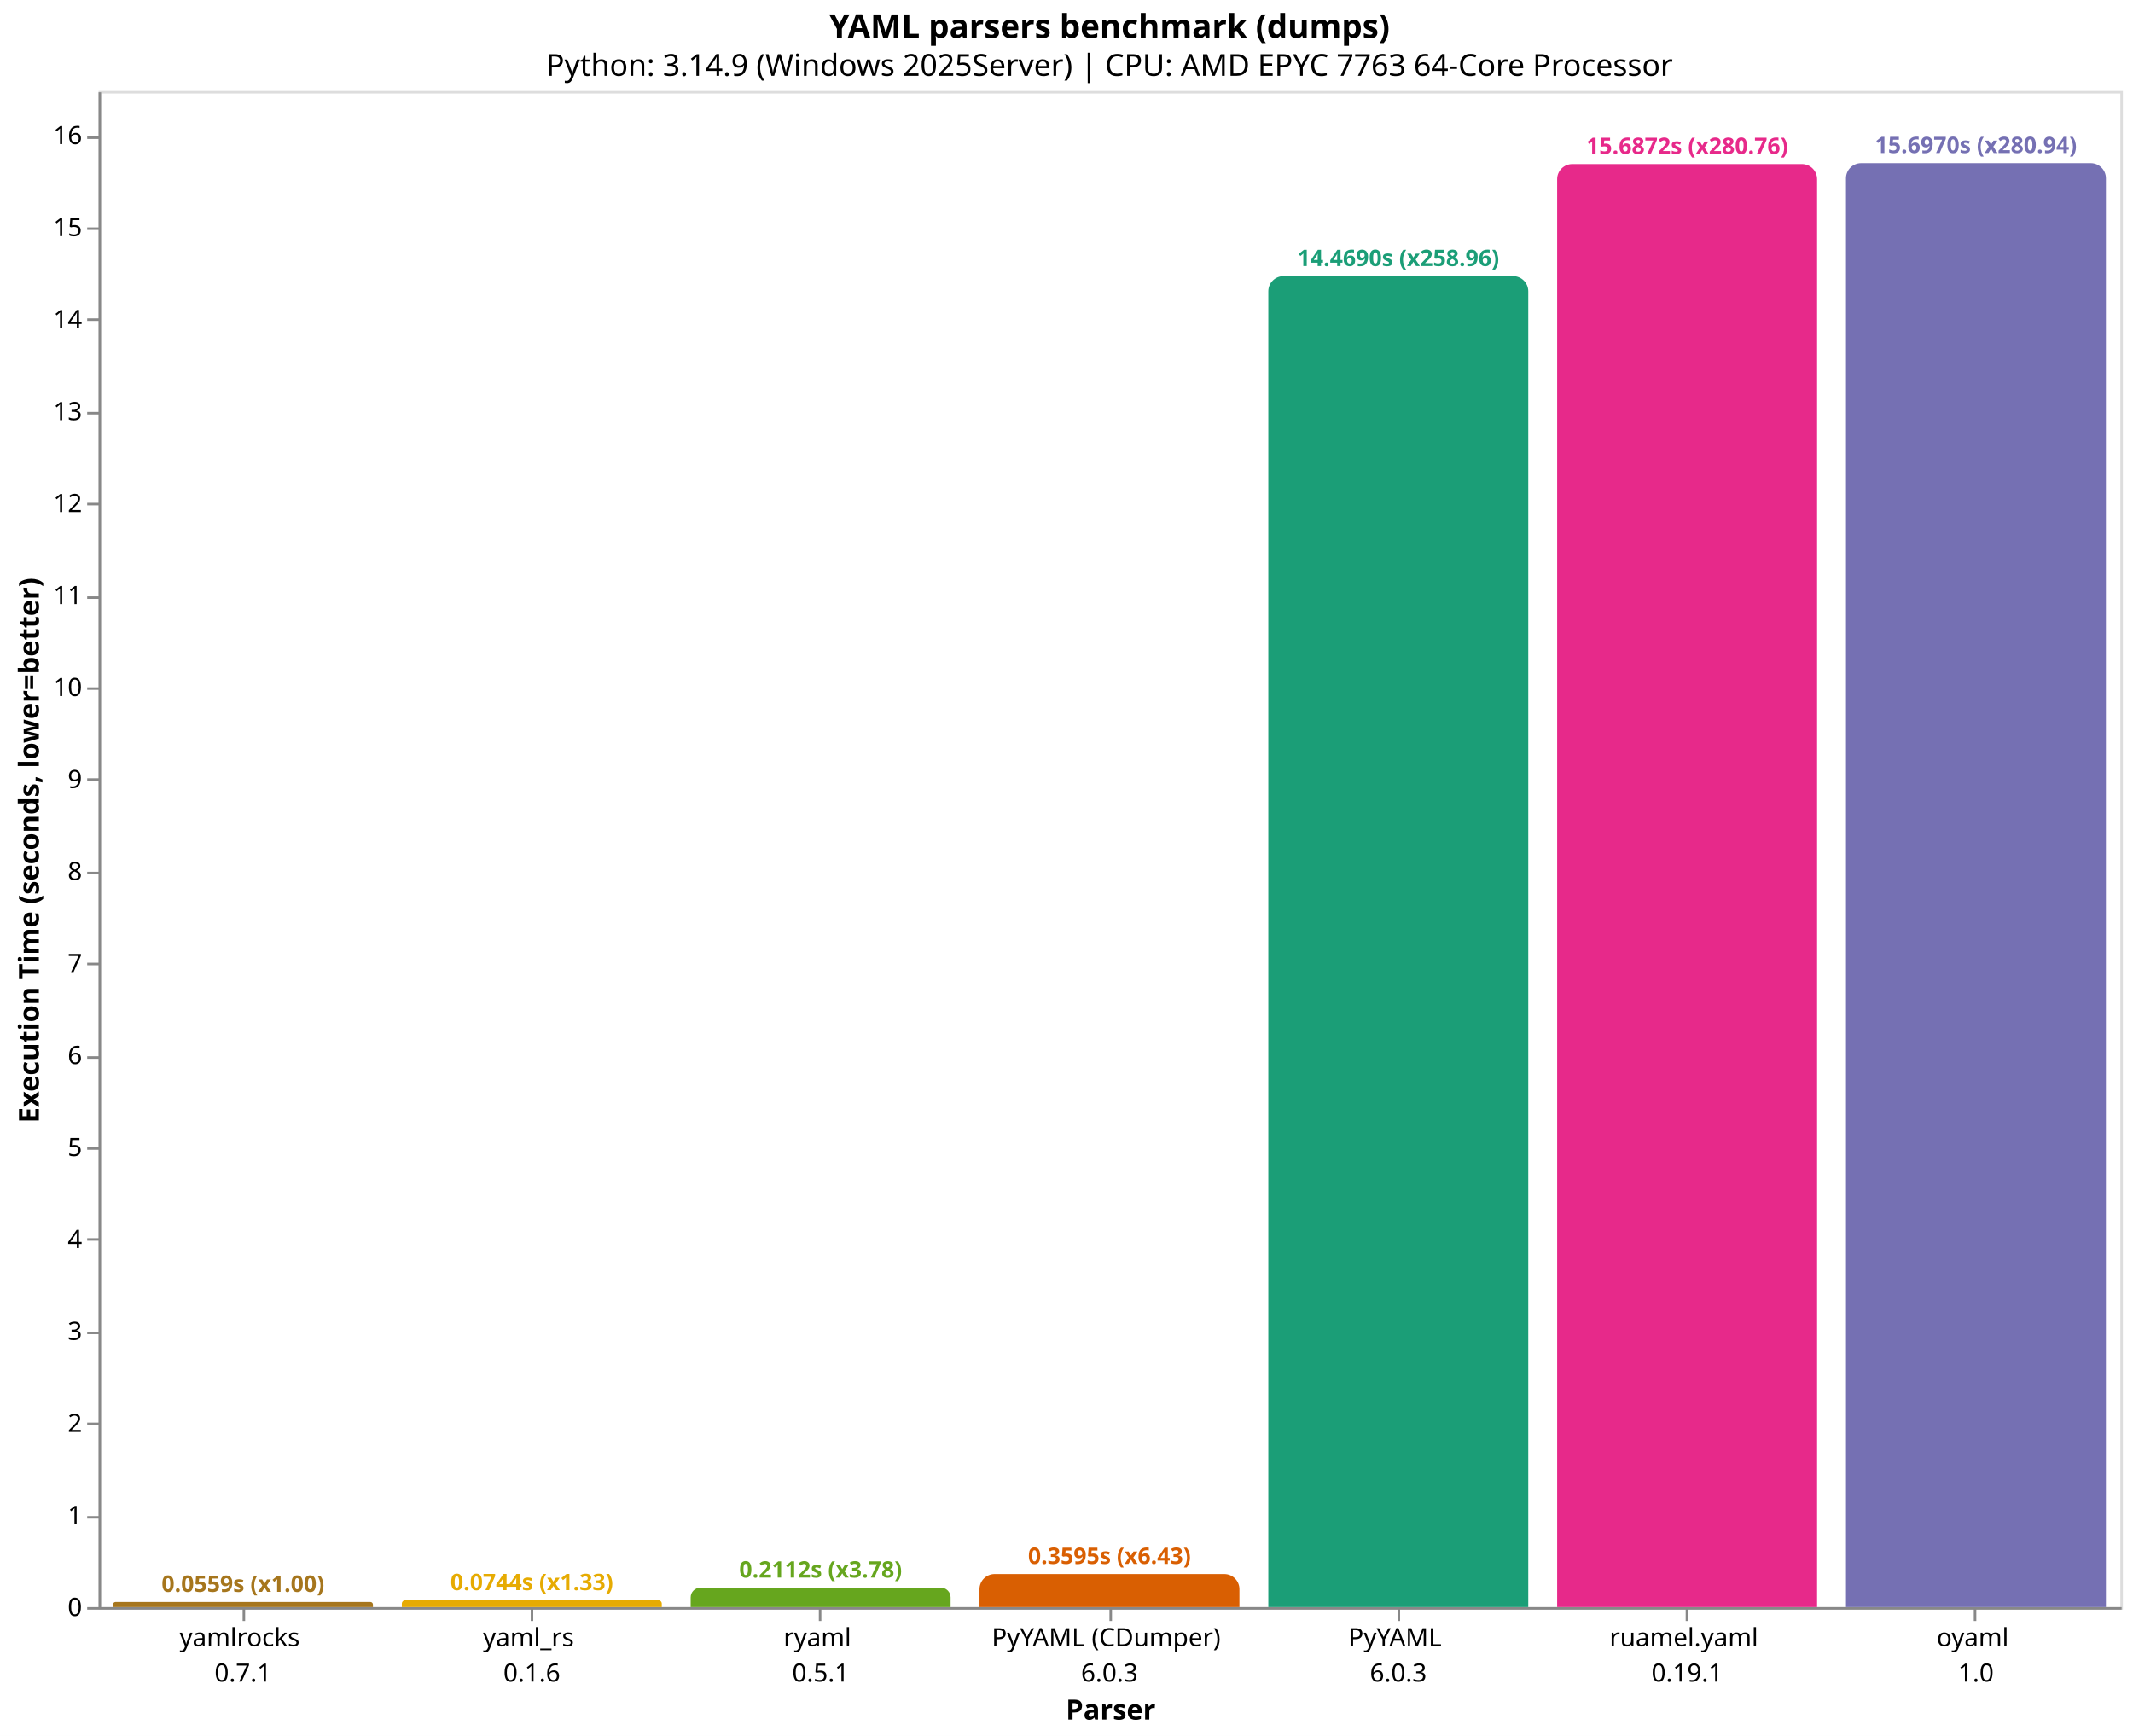
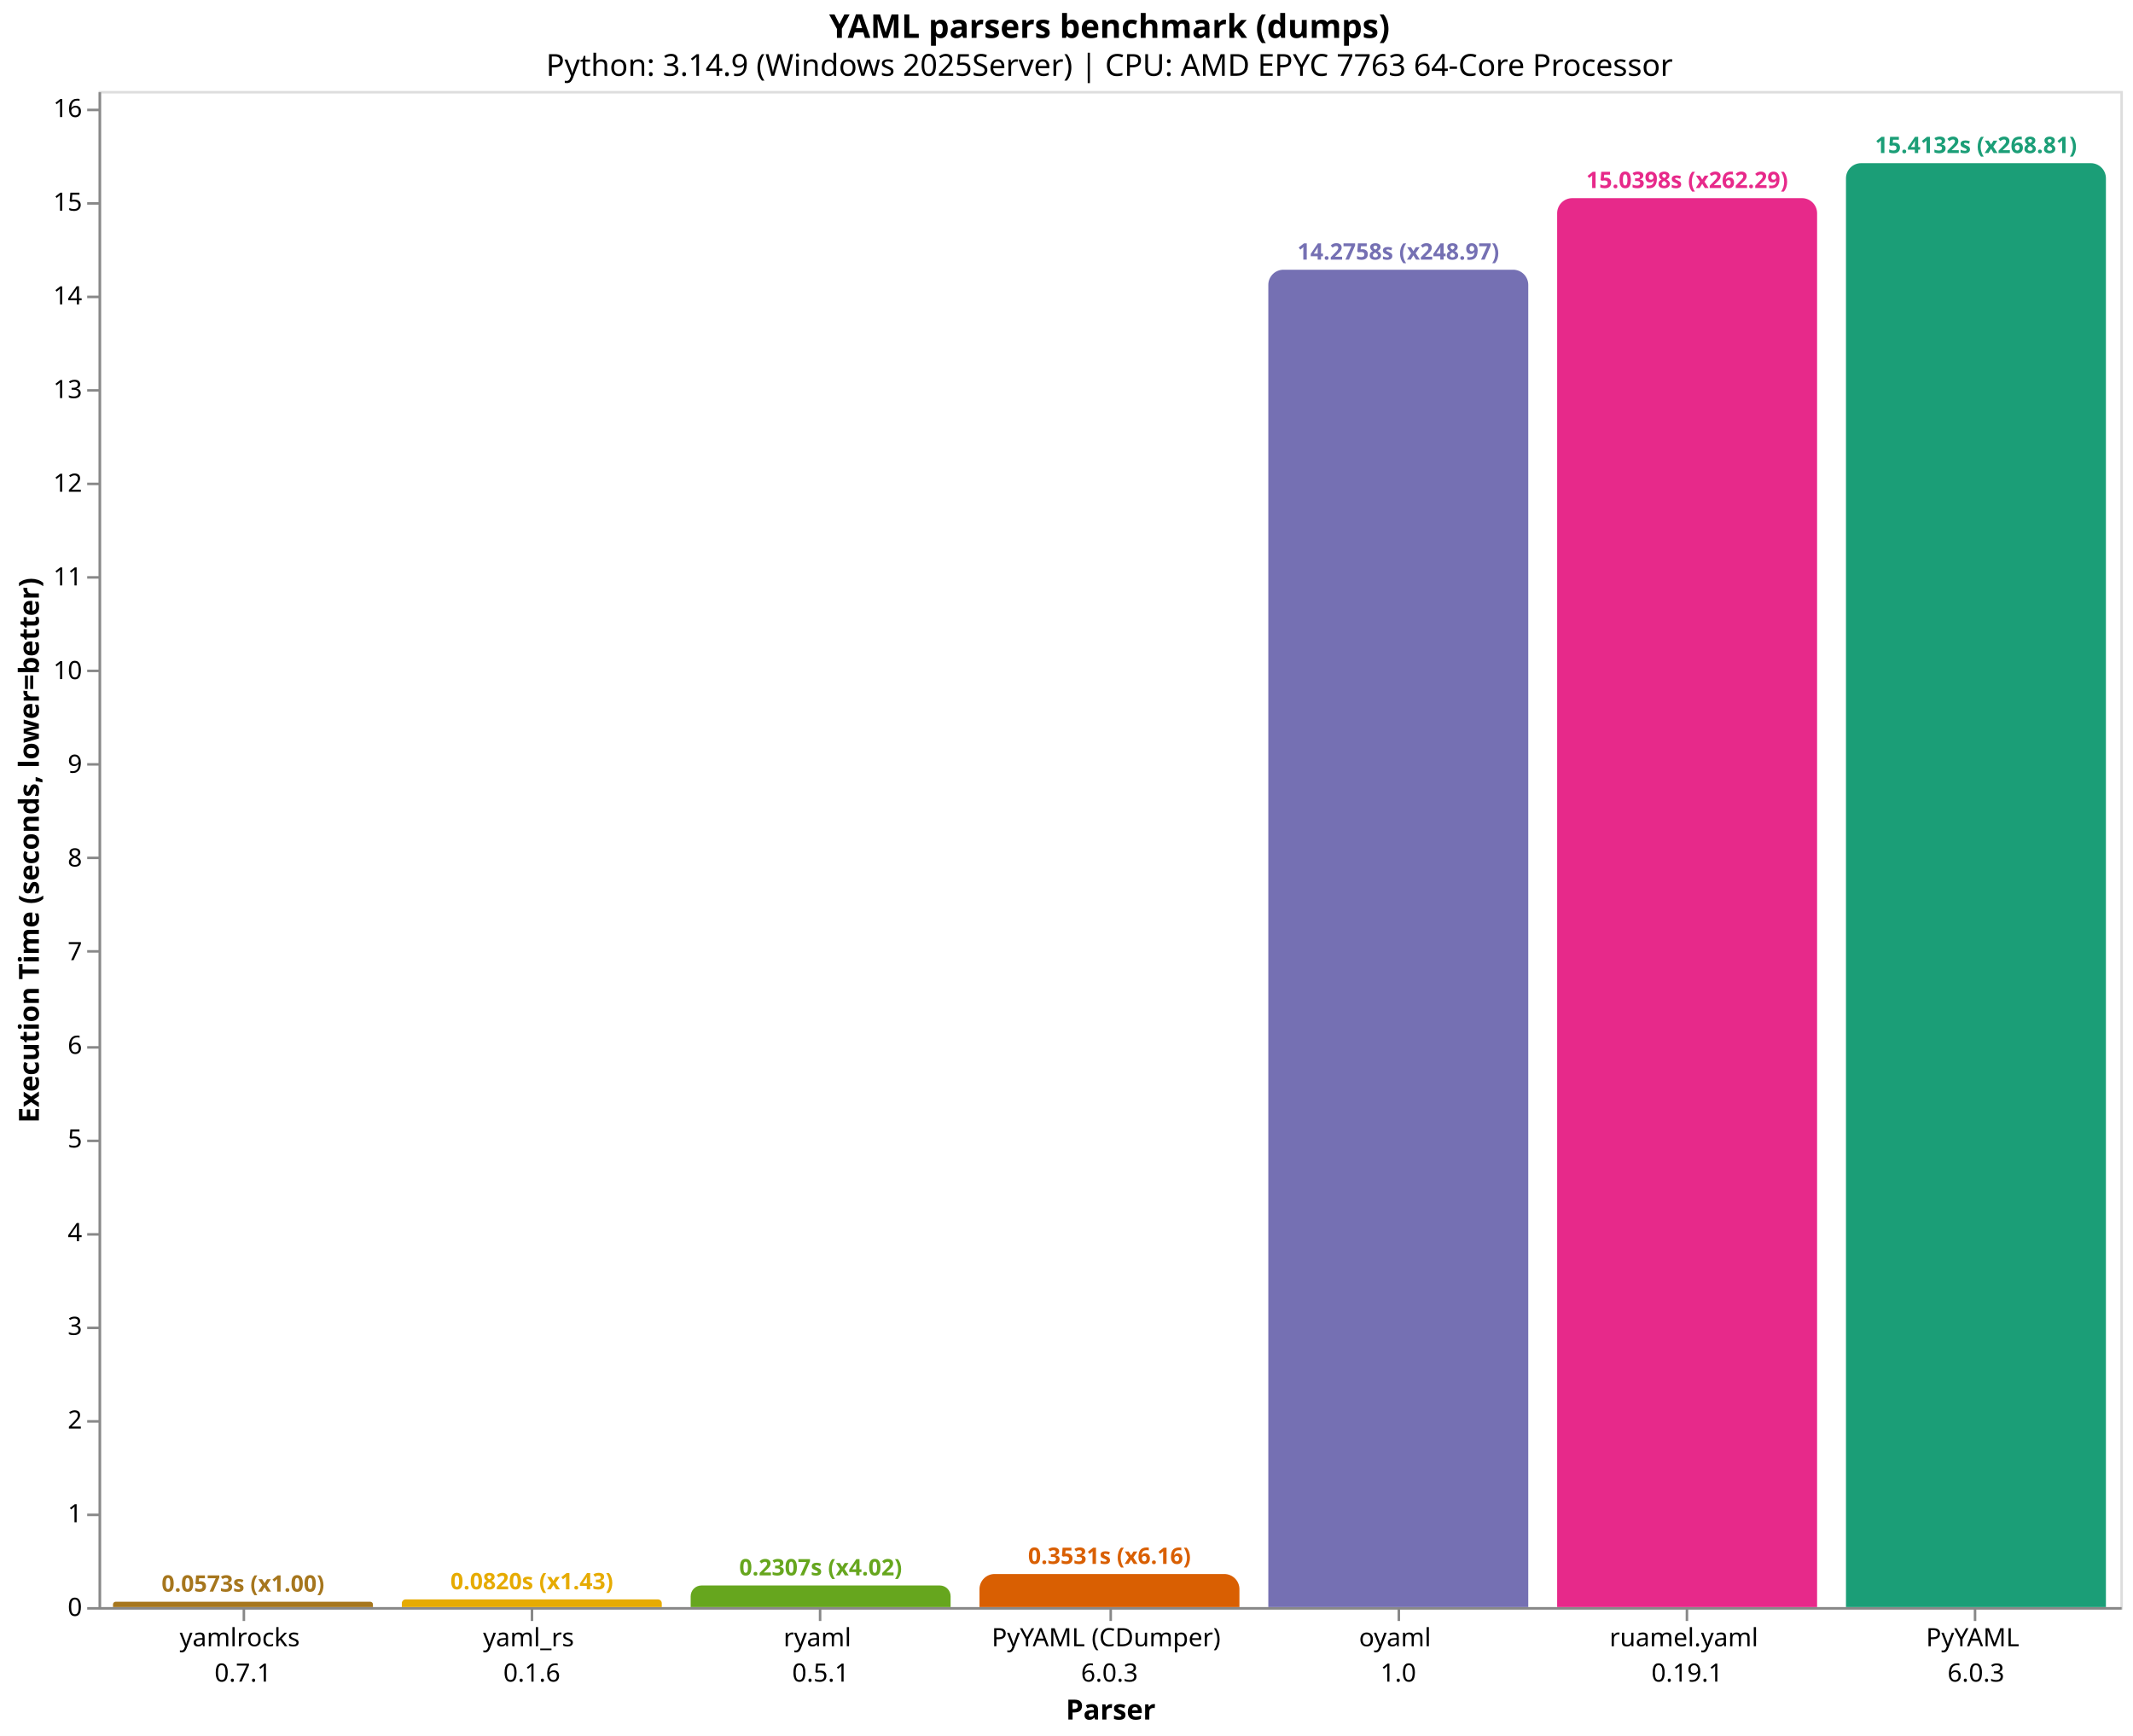
<svg xmlns="http://www.w3.org/2000/svg" version="1.1" class="marks" width="844" height="687" viewBox="0 0 844 687">
  <rect width="844" height="687" fill="white" />
  <g fill="none" stroke-miterlimit="10" transform="translate(39,36)">
    <g class="mark-group role-frame root" role="graphics-object" aria-roledescription="group mark container">
      <g transform="translate(0,0)">
        <path class="background" aria-hidden="true" d="M0.5,0.5h800v600h-800Z" stroke="#ddd" />
        <g>
-           <g class="mark-group role-axis" role="graphics-symbol" aria-roledescription="axis" aria-label="X-axis titled 'Parser' for a discrete scale with 7 values: yamlrocks&#10;0.7.1, yaml_rs&#10;0.1.6, ryaml&#10;0.5.1, PyYAML (CDumper)&#10;6.0.3, PyYAML&#10;6.0.3, ruamel.yaml&#10;0.19.1, oyaml&#10;1.0">
+           <g class="mark-group role-axis" role="graphics-symbol" aria-roledescription="axis" aria-label="X-axis titled 'Parser' for a discrete scale with 7 values: yamlrocks&#10;0.7.1, yaml_rs&#10;0.1.6, ryaml&#10;0.5.1, PyYAML (CDumper)&#10;6.0.3, oyaml&#10;1.0, ruamel.yaml&#10;0.19.1, PyYAML&#10;6.0.3">
            <g transform="translate(0.5,600.5)">
              <path class="background" aria-hidden="true" d="M0,0h0v0h0Z" pointer-events="none" />
              <g>
                <g class="mark-rule role-axis-tick" pointer-events="none">
                  <line transform="translate(57,0)" x2="0" y2="5" stroke="#888" stroke-width="1" opacity="1" />
                  <line transform="translate(171,0)" x2="0" y2="5" stroke="#888" stroke-width="1" opacity="1" />
                  <line transform="translate(285,0)" x2="0" y2="5" stroke="#888" stroke-width="1" opacity="1" />
                  <line transform="translate(400,0)" x2="0" y2="5" stroke="#888" stroke-width="1" opacity="1" />
                  <line transform="translate(514,0)" x2="0" y2="5" stroke="#888" stroke-width="1" opacity="1" />
                  <line transform="translate(628,0)" x2="0" y2="5" stroke="#888" stroke-width="1" opacity="1" />
                  <line transform="translate(742,0)" x2="0" y2="5" stroke="#888" stroke-width="1" opacity="1" />
                </g>
                <g class="mark-text role-axis-label" pointer-events="none">
                  <text text-anchor="middle" transform="translate(56.64286,15)" font-family="sans-serif" font-size="10px" fill="#000" opacity="1">
                    <tspan>yamlrocks</tspan>
                    <tspan x="0" dy="14">0.7.1</tspan>
                  </text>
                  <text text-anchor="middle" transform="translate(170.9286,15)" font-family="sans-serif" font-size="10px" fill="#000" opacity="1">
                    <tspan>yaml_rs</tspan>
                    <tspan x="0" dy="14">0.1.6</tspan>
                  </text>
                  <text text-anchor="middle" transform="translate(285.2143,15)" font-family="sans-serif" font-size="10px" fill="#000" opacity="1">
                    <tspan>ryaml</tspan>
                    <tspan x="0" dy="14">0.5.1</tspan>
                  </text>
                  <text text-anchor="middle" transform="translate(399.5,15)" font-family="sans-serif" font-size="10px" fill="#000" opacity="1">
                    <tspan>PyYAML (CDumper)</tspan>
                    <tspan x="0" dy="14">6.0.3</tspan>
                  </text>
                  <text text-anchor="middle" transform="translate(513.7857,15)" font-family="sans-serif" font-size="10px" fill="#000" opacity="1">
-                     <tspan>PyYAML</tspan>
-                     <tspan x="0" dy="14">6.0.3</tspan>
+                     <tspan>oyaml</tspan>
+                     <tspan x="0" dy="14">1.0</tspan>
                  </text>
                  <text text-anchor="middle" transform="translate(628.0714,15)" font-family="sans-serif" font-size="10px" fill="#000" opacity="1">
                    <tspan>ruamel.yaml</tspan>
                    <tspan x="0" dy="14">0.19.1</tspan>
                  </text>
                  <text text-anchor="middle" transform="translate(742.3571,15)" font-family="sans-serif" font-size="10px" fill="#000" opacity="1">
-                     <tspan>oyaml</tspan>
-                     <tspan x="0" dy="14">1.0</tspan>
+                     <tspan>PyYAML</tspan>
+                     <tspan x="0" dy="14">6.0.3</tspan>
                  </text>
                </g>
                <g class="mark-rule role-axis-domain" pointer-events="none">
                  <line transform="translate(0,0)" x2="800" y2="0" stroke="#888" stroke-width="1" opacity="1" />
                </g>
                <g class="mark-text role-axis-title" pointer-events="none">
                  <text text-anchor="middle" transform="translate(400,44)" font-family="sans-serif" font-size="11px" font-weight="bold" fill="#000" opacity="1">Parser</text>
                </g>
              </g>
              <path class="foreground" aria-hidden="true" d="" pointer-events="none" display="none" />
            </g>
          </g>
          <g class="mark-group role-axis" role="graphics-symbol" aria-roledescription="axis" aria-label="Y-axis titled 'Execution Time (seconds, lower=better)' for a linear scale with values from 0 to 16">
            <g transform="translate(0.5,0.5)">
              <path class="background" aria-hidden="true" d="M0,0h0v0h0Z" pointer-events="none" />
              <g>
                <g class="mark-rule role-axis-tick" pointer-events="none">
                  <line transform="translate(0,600)" x2="-5" y2="0" stroke="#888" stroke-width="1" opacity="1" />
-                   <line transform="translate(0,564)" x2="-5" y2="0" stroke="#888" stroke-width="1" opacity="1" />
-                   <line transform="translate(0,527)" x2="-5" y2="0" stroke="#888" stroke-width="1" opacity="1" />
-                   <line transform="translate(0,491)" x2="-5" y2="0" stroke="#888" stroke-width="1" opacity="1" />
-                   <line transform="translate(0,454)" x2="-5" y2="0" stroke="#888" stroke-width="1" opacity="1" />
-                   <line transform="translate(0,418)" x2="-5" y2="0" stroke="#888" stroke-width="1" opacity="1" />
-                   <line transform="translate(0,382)" x2="-5" y2="0" stroke="#888" stroke-width="1" opacity="1" />
-                   <line transform="translate(0,345)" x2="-5" y2="0" stroke="#888" stroke-width="1" opacity="1" />
-                   <line transform="translate(0,309)" x2="-5" y2="0" stroke="#888" stroke-width="1" opacity="1" />
-                   <line transform="translate(0,272)" x2="-5" y2="0" stroke="#888" stroke-width="1" opacity="1" />
-                   <line transform="translate(0,236)" x2="-5" y2="0" stroke="#888" stroke-width="1" opacity="1" />
-                   <line transform="translate(0,200)" x2="-5" y2="0" stroke="#888" stroke-width="1" opacity="1" />
-                   <line transform="translate(0,163)" x2="-5" y2="0" stroke="#888" stroke-width="1" opacity="1" />
-                   <line transform="translate(0,127)" x2="-5" y2="0" stroke="#888" stroke-width="1" opacity="1" />
-                   <line transform="translate(0,90)" x2="-5" y2="0" stroke="#888" stroke-width="1" opacity="1" />
-                   <line transform="translate(0,54)" x2="-5" y2="0" stroke="#888" stroke-width="1" opacity="1" />
-                   <line transform="translate(0,18)" x2="-5" y2="0" stroke="#888" stroke-width="1" opacity="1" />
+                   <line transform="translate(0,563)" x2="-5" y2="0" stroke="#888" stroke-width="1" opacity="1" />
+                   <line transform="translate(0,526)" x2="-5" y2="0" stroke="#888" stroke-width="1" opacity="1" />
+                   <line transform="translate(0,489)" x2="-5" y2="0" stroke="#888" stroke-width="1" opacity="1" />
+                   <line transform="translate(0,452)" x2="-5" y2="0" stroke="#888" stroke-width="1" opacity="1" />
+                   <line transform="translate(0,415)" x2="-5" y2="0" stroke="#888" stroke-width="1" opacity="1" />
+                   <line transform="translate(0,378)" x2="-5" y2="0" stroke="#888" stroke-width="1" opacity="1" />
+                   <line transform="translate(0,340)" x2="-5" y2="0" stroke="#888" stroke-width="1" opacity="1" />
+                   <line transform="translate(0,303)" x2="-5" y2="0" stroke="#888" stroke-width="1" opacity="1" />
+                   <line transform="translate(0,266)" x2="-5" y2="0" stroke="#888" stroke-width="1" opacity="1" />
+                   <line transform="translate(0,229)" x2="-5" y2="0" stroke="#888" stroke-width="1" opacity="1" />
+                   <line transform="translate(0,192)" x2="-5" y2="0" stroke="#888" stroke-width="1" opacity="1" />
+                   <line transform="translate(0,155)" x2="-5" y2="0" stroke="#888" stroke-width="1" opacity="1" />
+                   <line transform="translate(0,118)" x2="-5" y2="0" stroke="#888" stroke-width="1" opacity="1" />
+                   <line transform="translate(0,81)" x2="-5" y2="0" stroke="#888" stroke-width="1" opacity="1" />
+                   <line transform="translate(0,44)" x2="-5" y2="0" stroke="#888" stroke-width="1" opacity="1" />
+                   <line transform="translate(0,7)" x2="-5" y2="0" stroke="#888" stroke-width="1" opacity="1" />
                </g>
                <g class="mark-text role-axis-label" pointer-events="none">
                  <text text-anchor="end" transform="translate(-7,603)" font-family="sans-serif" font-size="10px" fill="#000" opacity="1">0</text>
-                   <text text-anchor="end" transform="translate(-7,566.5964)" font-family="sans-serif" font-size="10px" fill="#000" opacity="1">1</text>
-                   <text text-anchor="end" transform="translate(-7,530.1928)" font-family="sans-serif" font-size="10px" fill="#000" opacity="1">2</text>
-                   <text text-anchor="end" transform="translate(-7,493.7892)" font-family="sans-serif" font-size="10px" fill="#000" opacity="1">3</text>
-                   <text text-anchor="end" transform="translate(-7,457.3855)" font-family="sans-serif" font-size="10px" fill="#000" opacity="1">4</text>
-                   <text text-anchor="end" transform="translate(-7,420.9819)" font-family="sans-serif" font-size="10px" fill="#000" opacity="1">5</text>
-                   <text text-anchor="end" transform="translate(-7,384.5783)" font-family="sans-serif" font-size="10px" fill="#000" opacity="1">6</text>
-                   <text text-anchor="end" transform="translate(-7,348.1747)" font-family="sans-serif" font-size="10px" fill="#000" opacity="1">7</text>
-                   <text text-anchor="end" transform="translate(-7,311.7711)" font-family="sans-serif" font-size="10px" fill="#000" opacity="1">8</text>
-                   <text text-anchor="end" transform="translate(-7,275.3675)" font-family="sans-serif" font-size="10px" fill="#000" opacity="1">9</text>
-                   <text text-anchor="end" transform="translate(-7,238.9639)" font-family="sans-serif" font-size="10px" fill="#000" opacity="1">10</text>
-                   <text text-anchor="end" transform="translate(-7,202.5602)" font-family="sans-serif" font-size="10px" fill="#000" opacity="1">11</text>
-                   <text text-anchor="end" transform="translate(-7,166.1566)" font-family="sans-serif" font-size="10px" fill="#000" opacity="1">12</text>
-                   <text text-anchor="end" transform="translate(-7,129.753)" font-family="sans-serif" font-size="10px" fill="#000" opacity="1">13</text>
-                   <text text-anchor="end" transform="translate(-7,93.3494)" font-family="sans-serif" font-size="10px" fill="#000" opacity="1">14</text>
-                   <text text-anchor="end" transform="translate(-7,56.94579)" font-family="sans-serif" font-size="10px" fill="#000" opacity="1">15</text>
-                   <text text-anchor="end" transform="translate(-7,20.54218)" font-family="sans-serif" font-size="10px" fill="#000" opacity="1">16</text>
+                   <text text-anchor="end" transform="translate(-7,565.926)" font-family="sans-serif" font-size="10px" fill="#000" opacity="1">1</text>
+                   <text text-anchor="end" transform="translate(-7,528.852)" font-family="sans-serif" font-size="10px" fill="#000" opacity="1">2</text>
+                   <text text-anchor="end" transform="translate(-7,491.778)" font-family="sans-serif" font-size="10px" fill="#000" opacity="1">3</text>
+                   <text text-anchor="end" transform="translate(-7,454.704)" font-family="sans-serif" font-size="10px" fill="#000" opacity="1">4</text>
+                   <text text-anchor="end" transform="translate(-7,417.63)" font-family="sans-serif" font-size="10px" fill="#000" opacity="1">5</text>
+                   <text text-anchor="end" transform="translate(-7,380.556)" font-family="sans-serif" font-size="10px" fill="#000" opacity="1">6</text>
+                   <text text-anchor="end" transform="translate(-7,343.482)" font-family="sans-serif" font-size="10px" fill="#000" opacity="1">7</text>
+                   <text text-anchor="end" transform="translate(-7,306.408)" font-family="sans-serif" font-size="10px" fill="#000" opacity="1">8</text>
+                   <text text-anchor="end" transform="translate(-7,269.334)" font-family="sans-serif" font-size="10px" fill="#000" opacity="1">9</text>
+                   <text text-anchor="end" transform="translate(-7,232.26)" font-family="sans-serif" font-size="10px" fill="#000" opacity="1">10</text>
+                   <text text-anchor="end" transform="translate(-7,195.186)" font-family="sans-serif" font-size="10px" fill="#000" opacity="1">11</text>
+                   <text text-anchor="end" transform="translate(-7,158.112)" font-family="sans-serif" font-size="10px" fill="#000" opacity="1">12</text>
+                   <text text-anchor="end" transform="translate(-7,121.0379)" font-family="sans-serif" font-size="10px" fill="#000" opacity="1">13</text>
+                   <text text-anchor="end" transform="translate(-7,83.96394)" font-family="sans-serif" font-size="10px" fill="#000" opacity="1">14</text>
+                   <text text-anchor="end" transform="translate(-7,46.88994)" font-family="sans-serif" font-size="10px" fill="#000" opacity="1">15</text>
+                   <text text-anchor="end" transform="translate(-7,9.815936)" font-family="sans-serif" font-size="10px" fill="#000" opacity="1">16</text>
                </g>
                <g class="mark-rule role-axis-domain" pointer-events="none">
                  <line transform="translate(0,600)" x2="0" y2="-600" stroke="#888" stroke-width="1" opacity="1" />
                </g>
                <g class="mark-text role-axis-title" pointer-events="none">
                  <text text-anchor="middle" transform="translate(-22.12305,300) rotate(-90) translate(0,-2)" font-family="sans-serif" font-size="11px" font-weight="bold" fill="#000" opacity="1">Execution Time (seconds, lower=better)</text>
                </g>
              </g>
              <path class="foreground" aria-hidden="true" d="" pointer-events="none" display="none" />
            </g>
          </g>
          <g class="mark-group role-scope" role="graphics-object" aria-roledescription="group mark container">
-             <g transform="translate(5.714286,597.966)">
-               <path class="background" aria-hidden="true" d="M1.017,0L101.84,0C102.401,0,102.857,0.456,102.857,1.017L102.857,2.034C102.857,2.034,102.857,2.034,102.857,2.034L0,2.034C0,2.034,0,2.034,0,2.034L0,1.017C0,0.456,0.456,0,1.017,0Z" />
+             <g transform="translate(5.714286,597.8742)">
+               <path class="background" aria-hidden="true" d="M1.063,0L101.794,0C102.381,0,102.857,0.476,102.857,1.063L102.857,2.126C102.857,2.126,102.857,2.126,102.857,2.126L0,2.126C0,2.126,0,2.126,0,2.126L0,1.063C0,0.476,0.476,0,1.063,0Z" />
              <g clip-path="url(#clip9)">
                <g class="mark-group role-scope" role="graphics-object" aria-roledescription="group mark container">
-                   <g transform="translate(0,-597.966)">
-                     <path class="background" aria-hidden="true" d="M0,0h102.857v0h-102.857Z" />
-                     <g>
-                       <g class="mark-rect role-mark layer_0_marks" role="graphics-object" aria-roledescription="rect mark container">
-                         <path aria-label="Parser: yamlrocks&#10;0.7.1; Execution Time (seconds, lower=better): 0.0558734666667; parser: yamlrocks; Execution Time (s): 0.0559; Slowdown: 1.00" role="graphics-symbol" aria-roledescription="bar" d="M0,597.966h102.857v2.034h-102.857Z" fill="#a6761d" />
-                       </g>
-                     </g>
-                     <path class="foreground" aria-hidden="true" d="" display="none" />
-                   </g>
-                 </g>
-               </g>
-               <path class="foreground" aria-hidden="true" d="" display="none" />
-             </g>
-             <g transform="translate(120,597.29)">
-               <path class="background" aria-hidden="true" d="M1.355,0L101.502,0C102.25,0,102.857,0.607,102.857,1.355L102.857,2.71C102.857,2.71,102.857,2.71,102.857,2.71L0,2.71C0,2.71,0,2.71,0,2.71L0,1.355C0,0.607,0.607,0,1.355,0Z" />
+                   <g transform="translate(0,-597.8742)">
+                     <path class="background" aria-hidden="true" d="M0,0h102.857v0h-102.857Z" />
+                     <g>
+                       <g class="mark-rect role-mark layer_0_marks" role="graphics-object" aria-roledescription="rect mark container">
+                         <path aria-label="Parser: yamlrocks&#10;0.7.1; Execution Time (seconds, lower=better): 0.0573394666667; parser: yamlrocks; Execution Time (s): 0.0573; Slowdown: 1.00" role="graphics-symbol" aria-roledescription="bar" d="M0,597.874h102.857v2.126h-102.857Z" fill="#a6761d" />
+                       </g>
+                     </g>
+                     <path class="foreground" aria-hidden="true" d="" display="none" />
+                   </g>
+                 </g>
+               </g>
+               <path class="foreground" aria-hidden="true" d="" display="none" />
+             </g>
+             <g transform="translate(120,596.9601)">
+               <path class="background" aria-hidden="true" d="M1.52,0L101.337,0C102.176,0,102.857,0.681,102.857,1.52L102.857,3.04C102.857,3.04,102.857,3.04,102.857,3.04L0,3.04C0,3.04,0,3.04,0,3.04L0,1.52C0,0.681,0.681,0,1.52,0Z" />
              <g clip-path="url(#clip10)">
                <g class="mark-group role-scope" role="graphics-object" aria-roledescription="group mark container">
-                   <g transform="translate(0,-597.29)">
-                     <path class="background" aria-hidden="true" d="M0,0h102.857v0h-102.857Z" />
-                     <g>
-                       <g class="mark-rect role-mark layer_0_marks" role="graphics-object" aria-roledescription="rect mark container">
-                         <path aria-label="Parser: yaml_rs&#10;0.1.6; Execution Time (seconds, lower=better): 0.0744426333333; parser: yaml_rs; Execution Time (s): 0.0744; Slowdown: 1.33" role="graphics-symbol" aria-roledescription="bar" d="M0,597.29h102.857v2.71h-102.857Z" fill="#e6ab02" />
-                       </g>
-                     </g>
-                     <path class="foreground" aria-hidden="true" d="" display="none" />
-                   </g>
-                 </g>
-               </g>
-               <path class="foreground" aria-hidden="true" d="" display="none" />
-             </g>
-             <g transform="translate(234.2857,592.311)">
-               <path class="background" aria-hidden="true" d="M3.845,0L99.013,0C101.134,0,102.857,1.723,102.857,3.845L102.857,7.689C102.857,7.689,102.857,7.689,102.857,7.689L0,7.689C0,7.689,0,7.689,0,7.689L0,3.845C0,1.723,1.723,0,3.845,0Z" />
+                   <g transform="translate(0,-596.9601)">
+                     <path class="background" aria-hidden="true" d="M0,0h102.857v0h-102.857Z" />
+                     <g>
+                       <g class="mark-rect role-mark layer_0_marks" role="graphics-object" aria-roledescription="rect mark container">
+                         <path aria-label="Parser: yaml_rs&#10;0.1.6; Execution Time (seconds, lower=better): 0.0819942666667; parser: yaml_rs; Execution Time (s): 0.0820; Slowdown: 1.43" role="graphics-symbol" aria-roledescription="bar" d="M0,596.96h102.857v3.04h-102.857Z" fill="#e6ab02" />
+                       </g>
+                     </g>
+                     <path class="foreground" aria-hidden="true" d="" display="none" />
+                   </g>
+                 </g>
+               </g>
+               <path class="foreground" aria-hidden="true" d="" display="none" />
+             </g>
+             <g transform="translate(234.2857,591.4488)">
+               <path class="background" aria-hidden="true" d="M4.276,0L98.582,0C100.941,0,102.857,1.916,102.857,4.276L102.857,8.551C102.857,8.551,102.857,8.551,102.857,8.551L0,8.551C0,8.551,0,8.551,0,8.551L0,4.276C0,1.916,1.916,0,4.276,0Z" />
              <g clip-path="url(#clip11)">
                <g class="mark-group role-scope" role="graphics-object" aria-roledescription="group mark container">
-                   <g transform="translate(0,-592.311)">
-                     <path class="background" aria-hidden="true" d="M0,0h102.857v0h-102.857Z" />
-                     <g>
-                       <g class="mark-rect role-mark layer_0_marks" role="graphics-object" aria-roledescription="rect mark container">
-                         <path aria-label="Parser: ryaml&#10;0.5.1; Execution Time (seconds, lower=better): 0.2112165; parser: ryaml; Execution Time (s): 0.2112; Slowdown: 3.78" role="graphics-symbol" aria-roledescription="bar" d="M0,592.311h102.857v7.689h-102.857Z" fill="#66a61e" />
-                       </g>
-                     </g>
-                     <path class="foreground" aria-hidden="true" d="" display="none" />
-                   </g>
-                 </g>
-               </g>
-               <path class="foreground" aria-hidden="true" d="" display="none" />
-             </g>
-             <g transform="translate(348.5714,586.9147)">
-               <path class="background" aria-hidden="true" d="M6,0L96.857,0C100.169,0,102.857,2.689,102.857,6L102.857,13.085C102.857,13.085,102.857,13.085,102.857,13.085L0,13.085C0,13.085,0,13.085,0,13.085L0,6C0,2.689,2.689,0,6,0Z" />
+                   <g transform="translate(0,-591.4488)">
+                     <path class="background" aria-hidden="true" d="M0,0h102.857v0h-102.857Z" />
+                     <g>
+                       <g class="mark-rect role-mark layer_0_marks" role="graphics-object" aria-roledescription="rect mark container">
+                         <path aria-label="Parser: ryaml&#10;0.5.1; Execution Time (seconds, lower=better): 0.230653466667; parser: ryaml; Execution Time (s): 0.2307; Slowdown: 4.02" role="graphics-symbol" aria-roledescription="bar" d="M0,591.449h102.857v8.551h-102.857Z" fill="#66a61e" />
+                       </g>
+                     </g>
+                     <path class="foreground" aria-hidden="true" d="" display="none" />
+                   </g>
+                 </g>
+               </g>
+               <path class="foreground" aria-hidden="true" d="" display="none" />
+             </g>
+             <g transform="translate(348.5714,586.9074)">
+               <path class="background" aria-hidden="true" d="M6,0L96.857,0C100.169,0,102.857,2.689,102.857,6L102.857,13.093C102.857,13.093,102.857,13.093,102.857,13.093L0,13.093C0,13.093,0,13.093,0,13.093L0,6C0,2.689,2.689,0,6,0Z" />
              <g clip-path="url(#clip12)">
                <g class="mark-group role-scope" role="graphics-object" aria-roledescription="group mark container">
-                   <g transform="translate(0,-586.9147)">
-                     <path class="background" aria-hidden="true" d="M0,0h102.857v0h-102.857Z" />
-                     <g>
-                       <g class="mark-rect role-mark layer_0_marks" role="graphics-object" aria-roledescription="rect mark container">
-                         <path aria-label="Parser: PyYAML (CDumper)&#10;6.0.3; Execution Time (seconds, lower=better): 0.3594518; parser: PyYAML (CDumper); Execution Time (s): 0.3595; Slowdown: 6.43" role="graphics-symbol" aria-roledescription="bar" d="M0,586.915h102.857v13.085h-102.857Z" fill="#d95f02" />
-                       </g>
-                     </g>
-                     <path class="foreground" aria-hidden="true" d="" display="none" />
-                   </g>
-                 </g>
-               </g>
-               <path class="foreground" aria-hidden="true" d="" display="none" />
-             </g>
-             <g transform="translate(462.8571,73.27779)">
-               <path class="background" aria-hidden="true" d="M6,0L96.857,0C100.169,0,102.857,2.689,102.857,6L102.857,526.722C102.857,526.722,102.857,526.722,102.857,526.722L0,526.722C0,526.722,0,526.722,0,526.722L0,6C0,2.689,2.689,0,6,0Z" />
+                   <g transform="translate(0,-586.9074)">
+                     <path class="background" aria-hidden="true" d="M0,0h102.857v0h-102.857Z" />
+                     <g>
+                       <g class="mark-rect role-mark layer_0_marks" role="graphics-object" aria-roledescription="rect mark container">
+                         <path aria-label="Parser: PyYAML (CDumper)&#10;6.0.3; Execution Time (seconds, lower=better): 0.353149; parser: PyYAML (CDumper); Execution Time (s): 0.3531; Slowdown: 6.16" role="graphics-symbol" aria-roledescription="bar" d="M0,586.907h102.857v13.093h-102.857Z" fill="#d95f02" />
+                       </g>
+                     </g>
+                     <path class="foreground" aria-hidden="true" d="" display="none" />
+                   </g>
+                 </g>
+               </g>
+               <path class="foreground" aria-hidden="true" d="" display="none" />
+             </g>
+             <g transform="translate(462.8571,70.73809)">
+               <path class="background" aria-hidden="true" d="M6,0L96.857,0C100.169,0,102.857,2.689,102.857,6L102.857,529.262C102.857,529.262,102.857,529.262,102.857,529.262L0,529.262C0,529.262,0,529.262,0,529.262L0,6C0,2.689,2.689,0,6,0Z" />
              <g clip-path="url(#clip13)">
                <g class="mark-group role-scope" role="graphics-object" aria-roledescription="group mark container">
-                   <g transform="translate(0,-73.27779)">
-                     <path class="background" aria-hidden="true" d="M0,0h102.857v0h-102.857Z" />
-                     <g>
-                       <g class="mark-rect role-mark layer_0_marks" role="graphics-object" aria-roledescription="rect mark container">
-                         <path aria-label="Parser: PyYAML&#10;6.0.3; Execution Time (seconds, lower=better): 14.4689538; parser: PyYAML; Execution Time (s): 14.4690; Slowdown: 258.96" role="graphics-symbol" aria-roledescription="bar" d="M0,73.278h102.857v526.722h-102.857Z" fill="#1b9e77" />
-                       </g>
-                     </g>
-                     <path class="foreground" aria-hidden="true" d="" display="none" />
-                   </g>
-                 </g>
-               </g>
-               <path class="foreground" aria-hidden="true" d="" display="none" />
-             </g>
-             <g transform="translate(577.1429,28.92778)">
-               <path class="background" aria-hidden="true" d="M6,0L96.857,0C100.169,0,102.857,2.689,102.857,6L102.857,571.072C102.857,571.072,102.857,571.072,102.857,571.072L0,571.072C0,571.072,0,571.072,0,571.072L0,6C0,2.689,2.689,0,6,0Z" />
+                   <g transform="translate(0,-70.73809)">
+                     <path class="background" aria-hidden="true" d="M0,0h102.857v0h-102.857Z" />
+                     <g>
+                       <g class="mark-rect role-mark layer_0_marks" role="graphics-object" aria-roledescription="rect mark container">
+                         <path aria-label="Parser: oyaml&#10;1.0; Execution Time (seconds, lower=better): 14.2758226333; parser: oyaml; Execution Time (s): 14.2758; Slowdown: 248.97" role="graphics-symbol" aria-roledescription="bar" d="M0,70.738h102.857v529.262h-102.857Z" fill="#7570b3" />
+                       </g>
+                     </g>
+                     <path class="foreground" aria-hidden="true" d="" display="none" />
+                   </g>
+                 </g>
+               </g>
+               <path class="foreground" aria-hidden="true" d="" display="none" />
+             </g>
+             <g transform="translate(577.1429,42.41303)">
+               <path class="background" aria-hidden="true" d="M6,0L96.857,0C100.169,0,102.857,2.689,102.857,6L102.857,557.587C102.857,557.587,102.857,557.587,102.857,557.587L0,557.587C0,557.587,0,557.587,0,557.587L0,6C0,2.689,2.689,0,6,0Z" />
              <g clip-path="url(#clip14)">
                <g class="mark-group role-scope" role="graphics-object" aria-roledescription="group mark container">
-                   <g transform="translate(0,-28.92778)">
-                     <path class="background" aria-hidden="true" d="M0,0h102.857v0h-102.857Z" />
-                     <g>
-                       <g class="mark-rect role-mark layer_0_marks" role="graphics-object" aria-roledescription="rect mark container">
-                         <path aria-label="Parser: ruamel.yaml&#10;0.19.1; Execution Time (seconds, lower=better): 15.6872396; parser: ruamel.yaml; Execution Time (s): 15.6872; Slowdown: 280.76" role="graphics-symbol" aria-roledescription="bar" d="M0,28.928h102.857v571.072h-102.857Z" fill="#e7298a" />
+                   <g transform="translate(0,-42.41303)">
+                     <path class="background" aria-hidden="true" d="M0,0h102.857v0h-102.857Z" />
+                     <g>
+                       <g class="mark-rect role-mark layer_0_marks" role="graphics-object" aria-roledescription="rect mark container">
+                         <path aria-label="Parser: ruamel.yaml&#10;0.19.1; Execution Time (seconds, lower=better): 15.0398369333; parser: ruamel.yaml; Execution Time (s): 15.0398; Slowdown: 262.29" role="graphics-symbol" aria-roledescription="bar" d="M0,42.413h102.857v557.587h-102.857Z" fill="#e7298a" />
                      </g>
                    </g>
                    <path class="foreground" aria-hidden="true" d="" display="none" />
                  </g>
                </g>
              </g>
              <path class="foreground" aria-hidden="true" d="" display="none" />
            </g>
            <g transform="translate(691.4286,28.57143)">
              <path class="background" aria-hidden="true" d="M6,0L96.857,0C100.169,0,102.857,2.689,102.857,6L102.857,571.429C102.857,571.429,102.857,571.429,102.857,571.429L0,571.429C0,571.429,0,571.429,0,571.429L0,6C0,2.689,2.689,0,6,0Z" />
              <g clip-path="url(#clip15)">
                <g class="mark-group role-scope" role="graphics-object" aria-roledescription="group mark container">
                  <g transform="translate(0,-28.57143)">
                    <path class="background" aria-hidden="true" d="M0,0h102.857v0h-102.857Z" />
                    <g>
                      <g class="mark-rect role-mark layer_0_marks" role="graphics-object" aria-roledescription="rect mark container">
-                         <path aria-label="Parser: oyaml&#10;1.0; Execution Time (seconds, lower=better): 15.6970286333; parser: oyaml; Execution Time (s): 15.6970; Slowdown: 280.94" role="graphics-symbol" aria-roledescription="bar" d="M0,28.571h102.857v571.429h-102.857Z" fill="#7570b3" />
+                         <path aria-label="Parser: PyYAML&#10;6.0.3; Execution Time (seconds, lower=better): 15.4131874; parser: PyYAML; Execution Time (s): 15.4132; Slowdown: 268.81" role="graphics-symbol" aria-roledescription="bar" d="M0,28.571h102.857v571.429h-102.857Z" fill="#1b9e77" />
                      </g>
                    </g>
                    <path class="foreground" aria-hidden="true" d="" display="none" />
                  </g>
                </g>
              </g>
              <path class="foreground" aria-hidden="true" d="" display="none" />
            </g>
          </g>
          <g class="mark-text role-mark layer_1_marks" role="graphics-object" aria-roledescription="text mark container">
-             <text aria-label="Parser: yamlrocks&#10;0.7.1; Execution Time (seconds, lower=better): 0.0558734666667; parser: yamlrocks; label: 0.0559s (x1.00); Execution Time (s): 0.0559; Slowdown: 1.00" role="graphics-symbol" aria-roledescription="text mark" text-anchor="middle" transform="translate(57.14286,593.966)" font-family="sans-serif" font-size="9px" font-weight="bold" fill="#a6761d">0.0559s (x1.00)</text>
-             <text aria-label="Parser: yaml_rs&#10;0.1.6; Execution Time (seconds, lower=better): 0.0744426333333; parser: yaml_rs; label: 0.0744s (x1.33); Execution Time (s): 0.0744; Slowdown: 1.33" role="graphics-symbol" aria-roledescription="text mark" text-anchor="middle" transform="translate(171.4286,593.29)" font-family="sans-serif" font-size="9px" font-weight="bold" fill="#e6ab02">0.0744s (x1.33)</text>
-             <text aria-label="Parser: ryaml&#10;0.5.1; Execution Time (seconds, lower=better): 0.2112165; parser: ryaml; label: 0.2112s (x3.78); Execution Time (s): 0.2112; Slowdown: 3.78" role="graphics-symbol" aria-roledescription="text mark" text-anchor="middle" transform="translate(285.7143,588.311)" font-family="sans-serif" font-size="9px" font-weight="bold" fill="#66a61e">0.2112s (x3.78)</text>
-             <text aria-label="Parser: PyYAML (CDumper)&#10;6.0.3; Execution Time (seconds, lower=better): 0.3594518; parser: PyYAML (CDumper); label: 0.3595s (x6.43); Execution Time (s): 0.3595; Slowdown: 6.43" role="graphics-symbol" aria-roledescription="text mark" text-anchor="middle" transform="translate(400,582.9147)" font-family="sans-serif" font-size="9px" font-weight="bold" fill="#d95f02">0.3595s (x6.43)</text>
-             <text aria-label="Parser: PyYAML&#10;6.0.3; Execution Time (seconds, lower=better): 14.4689538; parser: PyYAML; label: 14.4690s (x258.96); Execution Time (s): 14.4690; Slowdown: 258.96" role="graphics-symbol" aria-roledescription="text mark" text-anchor="middle" transform="translate(514.2857,69.27779)" font-family="sans-serif" font-size="9px" font-weight="bold" fill="#1b9e77">14.4690s (x258.96)</text>
-             <text aria-label="Parser: ruamel.yaml&#10;0.19.1; Execution Time (seconds, lower=better): 15.6872396; parser: ruamel.yaml; label: 15.6872s (x280.76); Execution Time (s): 15.6872; Slowdown: 280.76" role="graphics-symbol" aria-roledescription="text mark" text-anchor="middle" transform="translate(628.5714,24.92778)" font-family="sans-serif" font-size="9px" font-weight="bold" fill="#e7298a">15.6872s (x280.76)</text>
-             <text aria-label="Parser: oyaml&#10;1.0; Execution Time (seconds, lower=better): 15.6970286333; parser: oyaml; label: 15.6970s (x280.94); Execution Time (s): 15.6970; Slowdown: 280.94" role="graphics-symbol" aria-roledescription="text mark" text-anchor="middle" transform="translate(742.8571,24.57143)" font-family="sans-serif" font-size="9px" font-weight="bold" fill="#7570b3">15.6970s (x280.94)</text>
+             <text aria-label="Parser: yamlrocks&#10;0.7.1; Execution Time (seconds, lower=better): 0.0573394666667; parser: yamlrocks; label: 0.0573s (x1.00); Execution Time (s): 0.0573; Slowdown: 1.00" role="graphics-symbol" aria-roledescription="text mark" text-anchor="middle" transform="translate(57.14286,593.8742)" font-family="sans-serif" font-size="9px" font-weight="bold" fill="#a6761d">0.0573s (x1.00)</text>
+             <text aria-label="Parser: yaml_rs&#10;0.1.6; Execution Time (seconds, lower=better): 0.0819942666667; parser: yaml_rs; label: 0.0820s (x1.43); Execution Time (s): 0.0820; Slowdown: 1.43" role="graphics-symbol" aria-roledescription="text mark" text-anchor="middle" transform="translate(171.4286,592.9601)" font-family="sans-serif" font-size="9px" font-weight="bold" fill="#e6ab02">0.0820s (x1.43)</text>
+             <text aria-label="Parser: ryaml&#10;0.5.1; Execution Time (seconds, lower=better): 0.230653466667; parser: ryaml; label: 0.2307s (x4.02); Execution Time (s): 0.2307; Slowdown: 4.02" role="graphics-symbol" aria-roledescription="text mark" text-anchor="middle" transform="translate(285.7143,587.4488)" font-family="sans-serif" font-size="9px" font-weight="bold" fill="#66a61e">0.2307s (x4.02)</text>
+             <text aria-label="Parser: PyYAML (CDumper)&#10;6.0.3; Execution Time (seconds, lower=better): 0.353149; parser: PyYAML (CDumper); label: 0.3531s (x6.16); Execution Time (s): 0.3531; Slowdown: 6.16" role="graphics-symbol" aria-roledescription="text mark" text-anchor="middle" transform="translate(400,582.9074)" font-family="sans-serif" font-size="9px" font-weight="bold" fill="#d95f02">0.3531s (x6.16)</text>
+             <text aria-label="Parser: oyaml&#10;1.0; Execution Time (seconds, lower=better): 14.2758226333; parser: oyaml; label: 14.2758s (x248.97); Execution Time (s): 14.2758; Slowdown: 248.97" role="graphics-symbol" aria-roledescription="text mark" text-anchor="middle" transform="translate(514.2857,66.73809)" font-family="sans-serif" font-size="9px" font-weight="bold" fill="#7570b3">14.2758s (x248.97)</text>
+             <text aria-label="Parser: ruamel.yaml&#10;0.19.1; Execution Time (seconds, lower=better): 15.0398369333; parser: ruamel.yaml; label: 15.0398s (x262.29); Execution Time (s): 15.0398; Slowdown: 262.29" role="graphics-symbol" aria-roledescription="text mark" text-anchor="middle" transform="translate(628.5714,38.41303)" font-family="sans-serif" font-size="9px" font-weight="bold" fill="#e7298a">15.0398s (x262.29)</text>
+             <text aria-label="Parser: PyYAML&#10;6.0.3; Execution Time (seconds, lower=better): 15.4131874; parser: PyYAML; label: 15.4132s (x268.81); Execution Time (s): 15.4132; Slowdown: 268.81" role="graphics-symbol" aria-roledescription="text mark" text-anchor="middle" transform="translate(742.8571,24.57143)" font-family="sans-serif" font-size="9px" font-weight="bold" fill="#1b9e77">15.4132s (x268.81)</text>
          </g>
          <g class="mark-group role-title">
            <g transform="translate(400,-31)">
              <path class="background" aria-hidden="true" d="M0,0h0v0h0Z" pointer-events="none" />
              <g>
                <g class="mark-text role-title-text" role="graphics-symbol" aria-roledescription="title" aria-label="Title text 'YAML parsers benchmark (dumps)'" pointer-events="none">
                  <text text-anchor="middle" transform="translate(0,10)" font-family="sans-serif" font-size="13px" font-weight="bold" fill="#000" opacity="1">YAML parsers benchmark (dumps)</text>
                </g>
                <g class="mark-text role-title-subtitle" role="graphics-symbol" aria-roledescription="subtitle" aria-label="Subtitle text 'Python: 3.14.9 (Windows 2025Server) | CPU: AMD EPYC 7763 64-Core Processor'" pointer-events="none">
                  <text text-anchor="middle" transform="translate(0,25)" font-family="sans-serif" font-size="12px" fill="#000" opacity="1">Python: 3.14.9 (Windows 2025Server) | CPU: AMD EPYC 7763 64-Core Processor</text>
                </g>
              </g>
              <path class="foreground" aria-hidden="true" d="" pointer-events="none" display="none" />
            </g>
          </g>
        </g>
        <path class="foreground" aria-hidden="true" d="" display="none" />
      </g>
    </g>
  </g>
  <defs>
    <clipPath id="clip9">
-       <path d="M1.017,0L101.84,0C102.401,0,102.857,0.456,102.857,1.017L102.857,2.034C102.857,2.034,102.857,2.034,102.857,2.034L0,2.034C0,2.034,0,2.034,0,2.034L0,1.017C0,0.456,0.456,0,1.017,0Z" />
+       <path d="M1.063,0L101.794,0C102.381,0,102.857,0.476,102.857,1.063L102.857,2.126C102.857,2.126,102.857,2.126,102.857,2.126L0,2.126C0,2.126,0,2.126,0,2.126L0,1.063C0,0.476,0.476,0,1.063,0Z" />
    </clipPath>
    <clipPath id="clip10">
-       <path d="M1.355,0L101.502,0C102.25,0,102.857,0.607,102.857,1.355L102.857,2.71C102.857,2.71,102.857,2.71,102.857,2.71L0,2.71C0,2.71,0,2.71,0,2.71L0,1.355C0,0.607,0.607,0,1.355,0Z" />
+       <path d="M1.52,0L101.337,0C102.176,0,102.857,0.681,102.857,1.52L102.857,3.04C102.857,3.04,102.857,3.04,102.857,3.04L0,3.04C0,3.04,0,3.04,0,3.04L0,1.52C0,0.681,0.681,0,1.52,0Z" />
    </clipPath>
    <clipPath id="clip11">
-       <path d="M3.845,0L99.013,0C101.134,0,102.857,1.723,102.857,3.845L102.857,7.689C102.857,7.689,102.857,7.689,102.857,7.689L0,7.689C0,7.689,0,7.689,0,7.689L0,3.845C0,1.723,1.723,0,3.845,0Z" />
+       <path d="M4.276,0L98.582,0C100.941,0,102.857,1.916,102.857,4.276L102.857,8.551C102.857,8.551,102.857,8.551,102.857,8.551L0,8.551C0,8.551,0,8.551,0,8.551L0,4.276C0,1.916,1.916,0,4.276,0Z" />
    </clipPath>
    <clipPath id="clip12">
-       <path d="M6,0L96.857,0C100.169,0,102.857,2.689,102.857,6L102.857,13.085C102.857,13.085,102.857,13.085,102.857,13.085L0,13.085C0,13.085,0,13.085,0,13.085L0,6C0,2.689,2.689,0,6,0Z" />
+       <path d="M6,0L96.857,0C100.169,0,102.857,2.689,102.857,6L102.857,13.093C102.857,13.093,102.857,13.093,102.857,13.093L0,13.093C0,13.093,0,13.093,0,13.093L0,6C0,2.689,2.689,0,6,0Z" />
    </clipPath>
    <clipPath id="clip13">
-       <path d="M6,0L96.857,0C100.169,0,102.857,2.689,102.857,6L102.857,526.722C102.857,526.722,102.857,526.722,102.857,526.722L0,526.722C0,526.722,0,526.722,0,526.722L0,6C0,2.689,2.689,0,6,0Z" />
+       <path d="M6,0L96.857,0C100.169,0,102.857,2.689,102.857,6L102.857,529.262C102.857,529.262,102.857,529.262,102.857,529.262L0,529.262C0,529.262,0,529.262,0,529.262L0,6C0,2.689,2.689,0,6,0Z" />
    </clipPath>
    <clipPath id="clip14">
-       <path d="M6,0L96.857,0C100.169,0,102.857,2.689,102.857,6L102.857,571.072C102.857,571.072,102.857,571.072,102.857,571.072L0,571.072C0,571.072,0,571.072,0,571.072L0,6C0,2.689,2.689,0,6,0Z" />
+       <path d="M6,0L96.857,0C100.169,0,102.857,2.689,102.857,6L102.857,557.587C102.857,557.587,102.857,557.587,102.857,557.587L0,557.587C0,557.587,0,557.587,0,557.587L0,6C0,2.689,2.689,0,6,0Z" />
    </clipPath>
    <clipPath id="clip15">
      <path d="M6,0L96.857,0C100.169,0,102.857,2.689,102.857,6L102.857,571.429C102.857,571.429,102.857,571.429,102.857,571.429L0,571.429C0,571.429,0,571.429,0,571.429L0,6C0,2.689,2.689,0,6,0Z" />
    </clipPath>
  </defs>
</svg>
